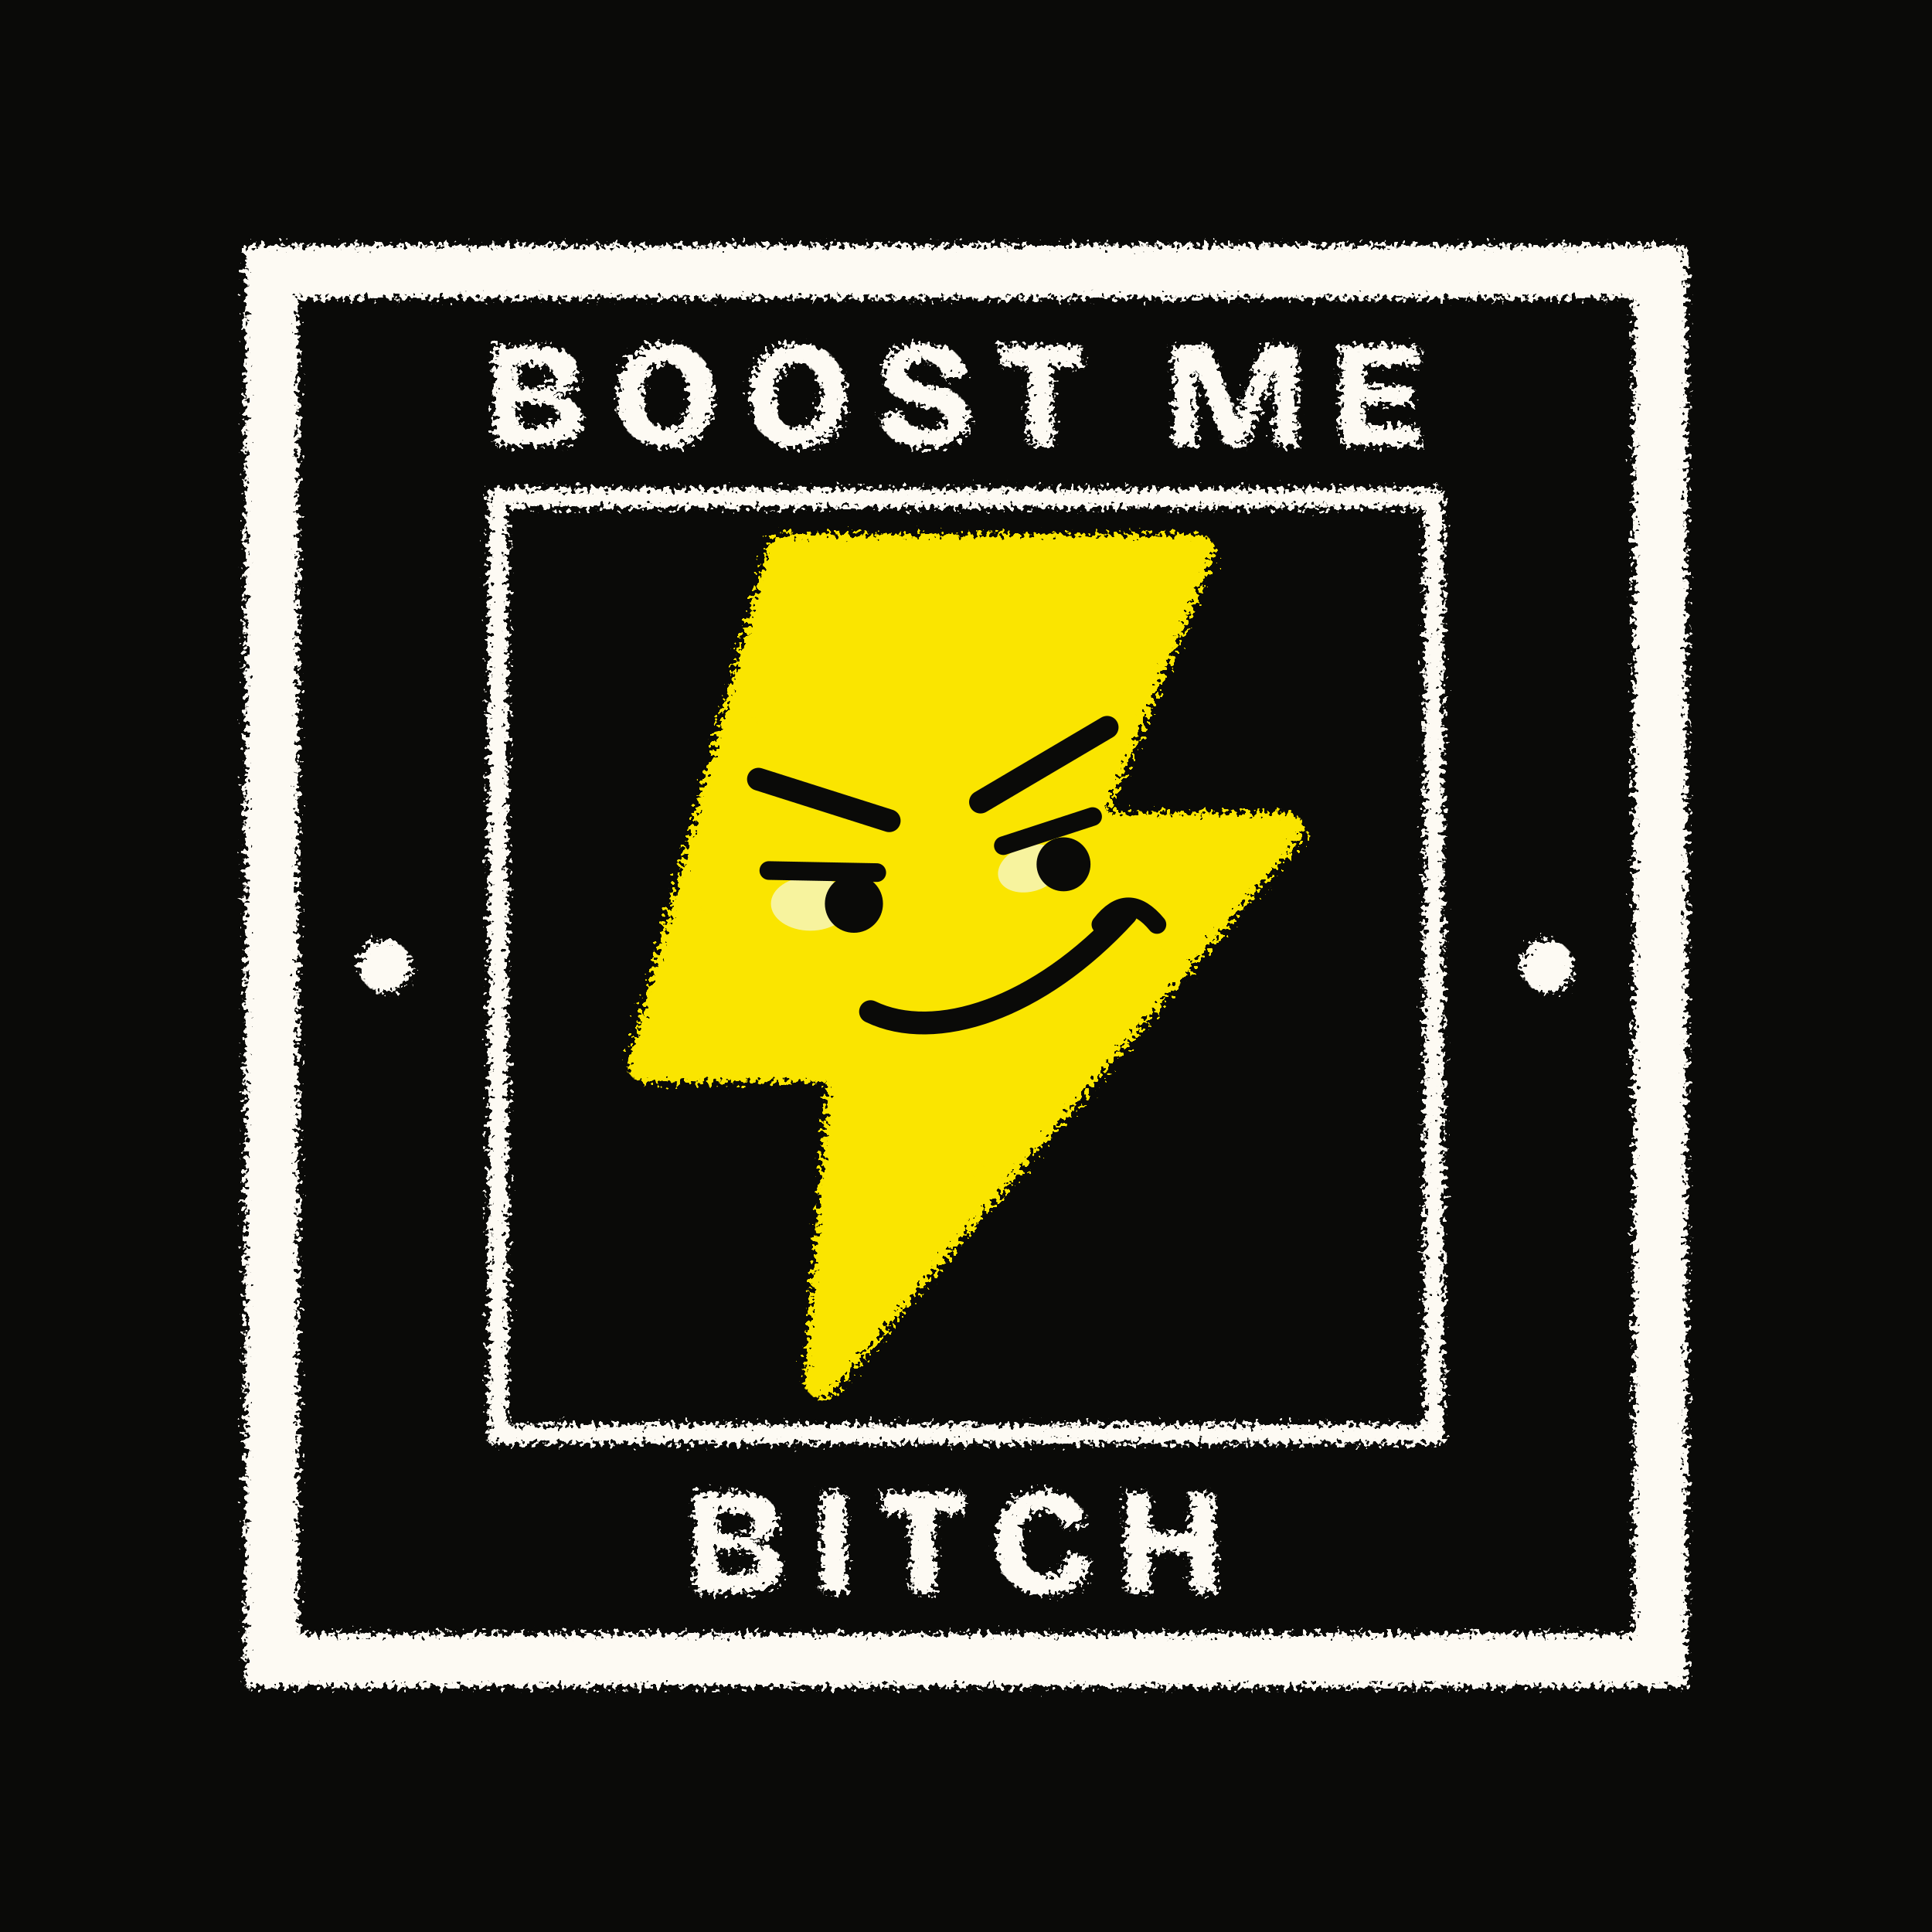
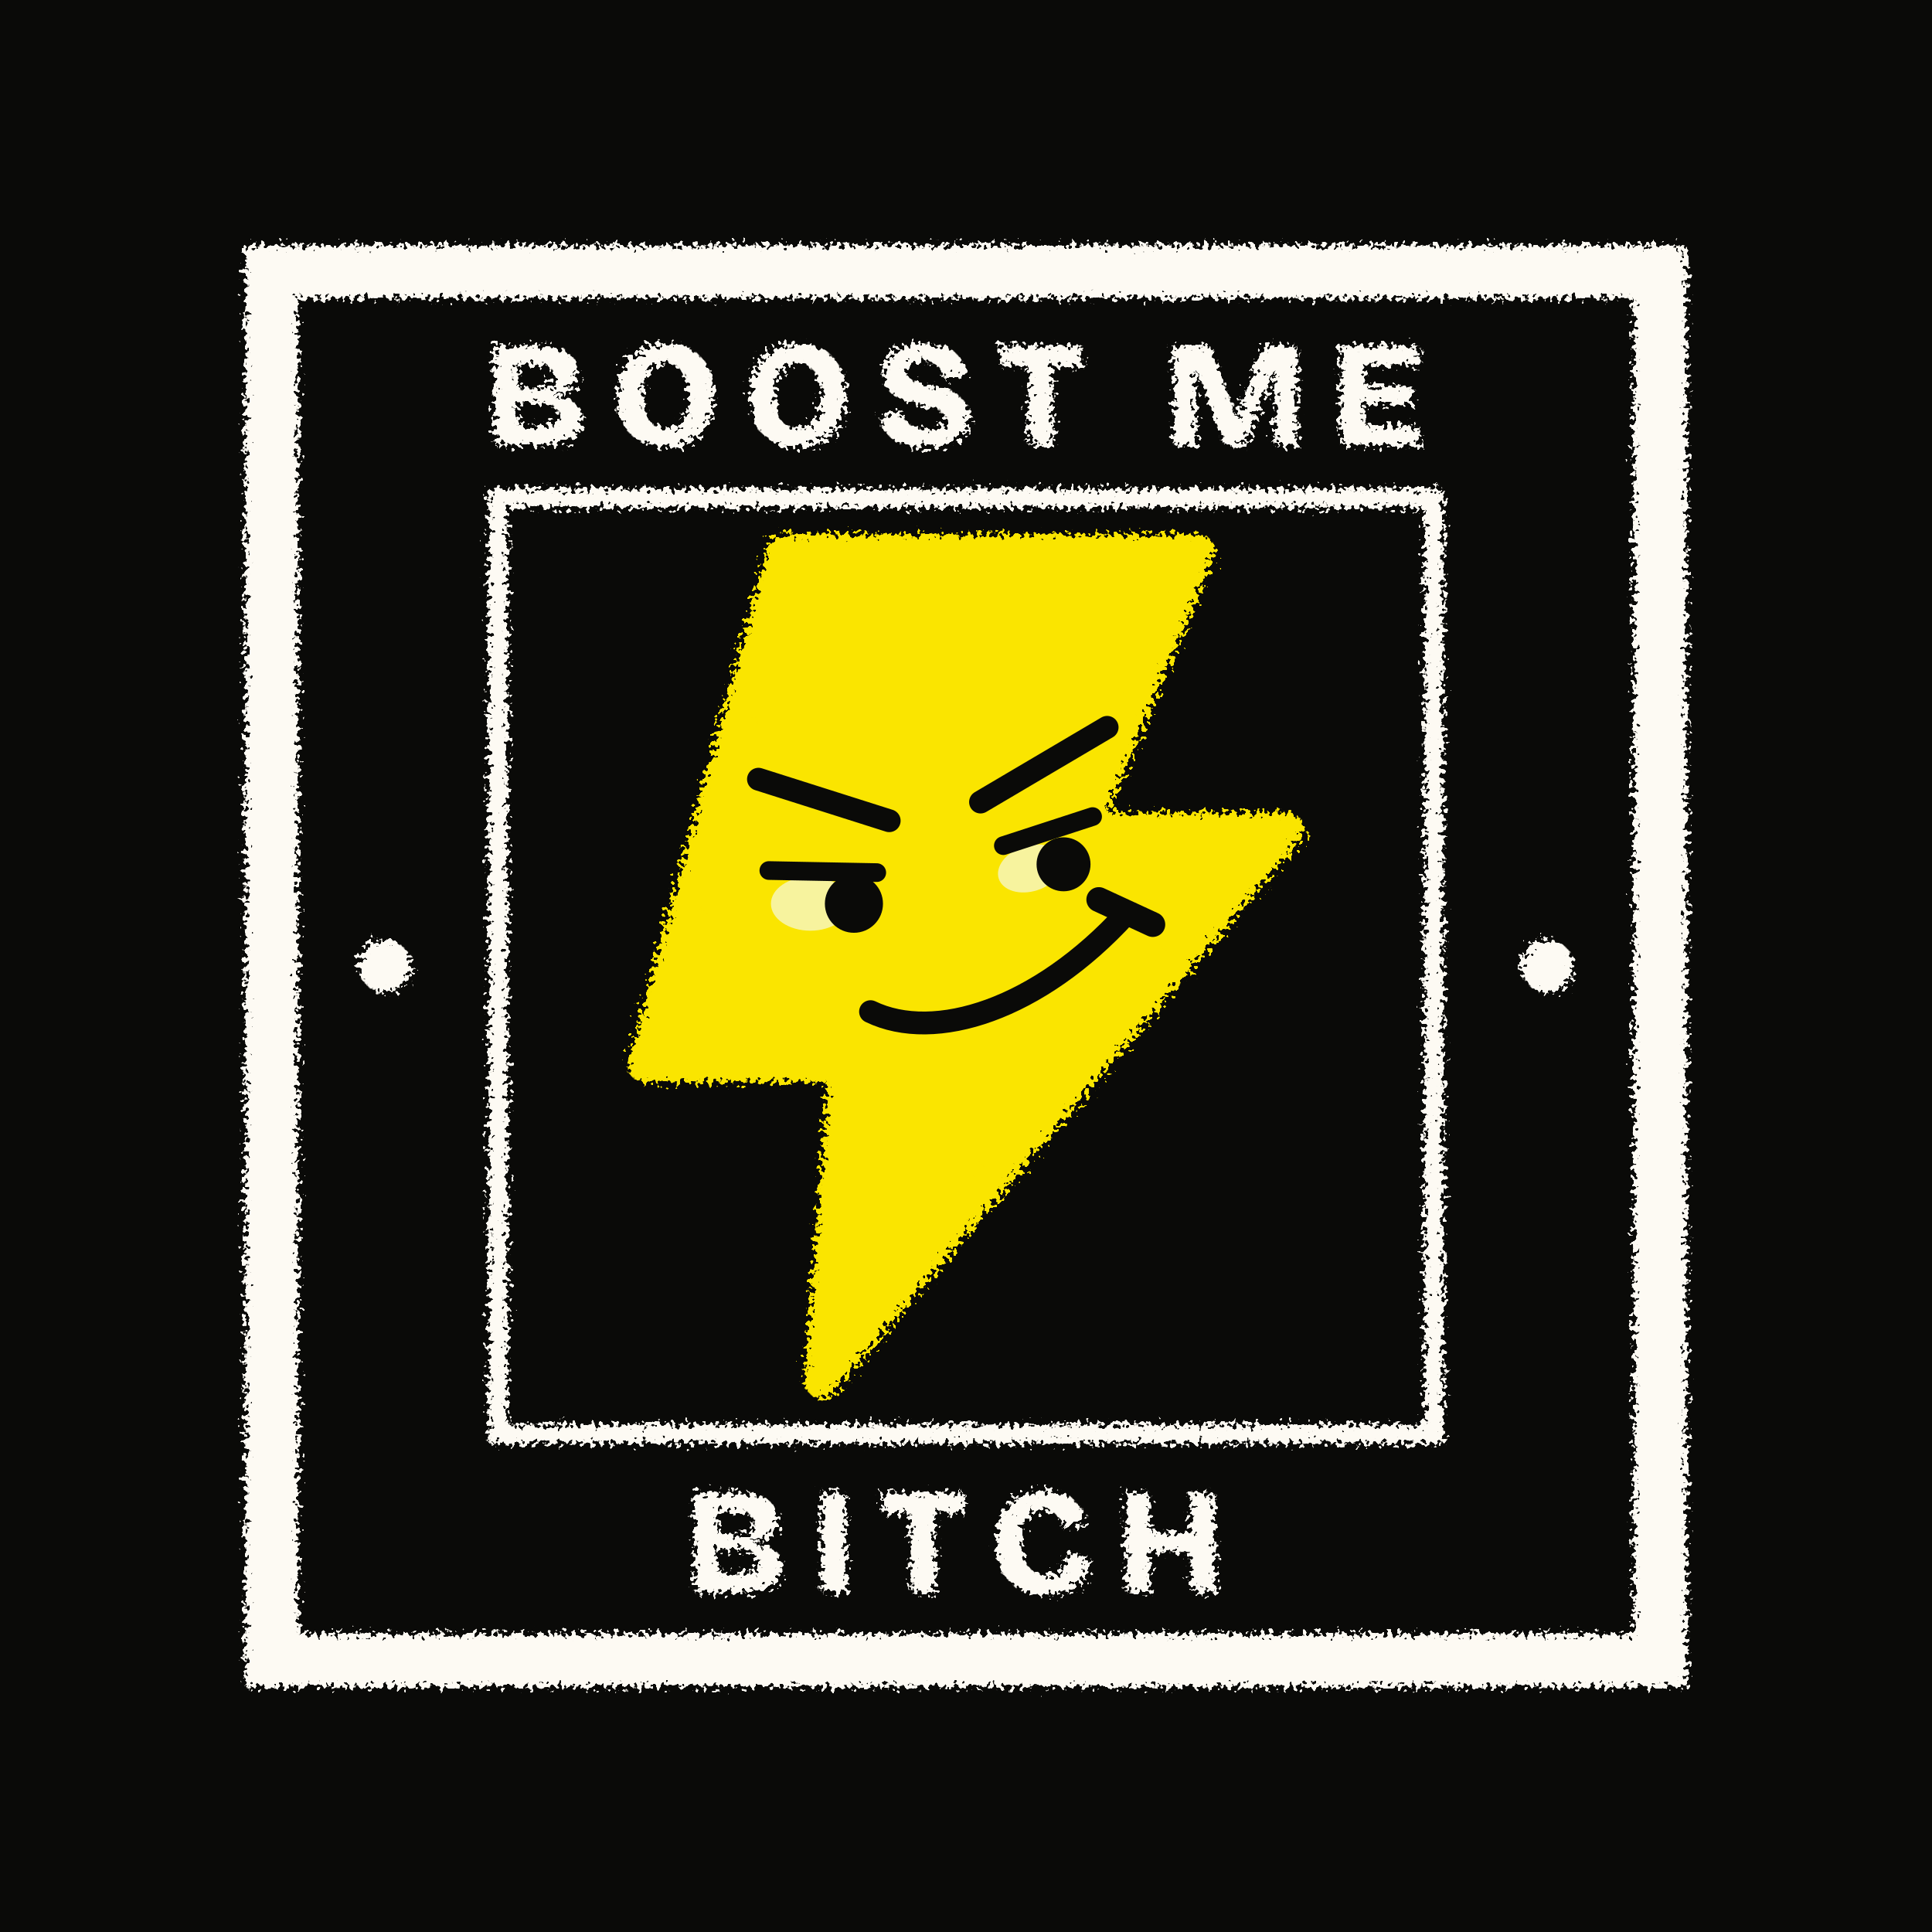
<svg xmlns="http://www.w3.org/2000/svg" viewBox="0 0 512 512" role="img" aria-label="Boost Me Bitch">
  <rect width="512" height="512" fill="#0a0a08" />
  <defs>
    <filter id="r" x="-10%" y="-10%" width="120%" height="120%">
      <feTurbulence type="fractalNoise" baseFrequency="0.8" numOctaves="2" seed="7" />
      <feDisplacementMap in="SourceGraphic" scale="6" />
    </filter>
  </defs>
  <g filter="url(#r)">
    <rect x="72" y="72" width="368" height="368" fill="none" stroke="#fdfaf3" stroke-width="14" />
    <rect x="132" y="132" width="248" height="248" fill="none" stroke="#fdfaf3" stroke-width="5" />
    <path d="M130.98 118.0V91.6H142.38Q144.86 91.6 146.84 92.02Q148.82 92.44 150.22 93.3Q151.62 94.16 152.36 95.5Q153.1 96.84 153.1 98.68Q153.1 100.24 152.44 101.4Q151.78 102.56 150.38 103.28Q148.98 104.0 146.66 104.24V104.92Q150.5 105.16 152.34 106.76Q154.18 108.36 154.18 111.08Q154.18 113.4 152.94 114.92Q151.7 116.44 149.3 117.22Q146.9 118.0 143.38 118.0ZM137.14 112.88H143.14Q145.58 112.88 146.74 112.18Q147.9 111.48 147.9 109.96Q147.9 108.28 146.5 107.44Q145.1 106.6 142.22 106.6H137.14ZM137.14 102.68H141.34Q144.18 102.68 145.5 101.9Q146.82 101.12 146.82 99.56Q146.82 98.04 145.6 97.34Q144.38 96.64 141.9 96.64H137.14ZM176.3 118.56Q173.42 118.56 171.1 117.68Q168.78 116.8 167.12 115.08Q165.46 113.36 164.58 110.82Q163.7 108.28 163.7 104.92Q163.7 100.2 165.36 97.14Q167.02 94.08 169.94 92.56Q172.86 91.04 176.54 91.04Q179.38 91.04 181.7 91.92Q184.02 92.8 185.68 94.52Q187.34 96.24 188.24 98.82Q189.14 101.4 189.14 104.76Q189.14 108.24 188.2 110.82Q187.26 113.4 185.56 115.12Q183.86 116.84 181.5 117.7Q179.14 118.56 176.3 118.56ZM176.5 113.52Q178.46 113.52 179.8 112.54Q181.14 111.56 181.84 109.7Q182.54 107.84 182.54 105.16Q182.54 102.32 181.82 100.34Q181.1 98.36 179.72 97.34Q178.34 96.32 176.34 96.32Q174.42 96.32 173.08 97.3Q171.74 98.28 171.02 100.18Q170.3 102.08 170.3 104.84Q170.3 106.92 170.72 108.54Q171.14 110.16 171.9 111.26Q172.66 112.36 173.84 112.94Q175.02 113.52 176.5 113.52ZM211.3 118.56Q208.42 118.56 206.1 117.68Q203.78 116.8 202.12 115.08Q200.46 113.36 199.58 110.82Q198.7 108.28 198.7 104.92Q198.7 100.2 200.36 97.14Q202.02 94.08 204.94 92.56Q207.86 91.04 211.54 91.04Q214.38 91.04 216.7 91.92Q219.02 92.8 220.68 94.52Q222.34 96.24 223.24 98.82Q224.14 101.4 224.14 104.76Q224.14 108.24 223.2 110.82Q222.26 113.4 220.56 115.12Q218.86 116.84 216.5 117.7Q214.14 118.56 211.3 118.56ZM211.5 113.52Q213.46 113.52 214.8 112.54Q216.14 111.56 216.84 109.7Q217.54 107.84 217.54 105.16Q217.54 102.32 216.82 100.34Q216.1 98.36 214.72 97.34Q213.34 96.32 211.34 96.32Q209.42 96.32 208.08 97.3Q206.74 98.28 206.02 100.18Q205.3 102.08 205.3 104.84Q205.3 106.92 205.72 108.54Q206.14 110.16 206.9 111.26Q207.66 112.36 208.84 112.94Q210.02 113.52 211.5 113.52ZM245.14 118.56Q242.58 118.56 240.5 118.08Q238.42 117.6 236.9 116.62Q235.38 115.64 234.5 114.12Q233.62 112.6 233.46 110.6L239.1 108.72Q239.22 110.4 240.06 111.52Q240.9 112.64 242.32 113.18Q243.74 113.72 245.5 113.72Q247.18 113.72 248.32 113.3Q249.46 112.88 250.04 112.22Q250.62 111.56 250.62 110.8Q250.62 109.92 249.86 109.34Q249.1 108.76 247.78 108.34Q246.46 107.92 244.7 107.52Q242.7 107.04 240.78 106.48Q238.86 105.92 237.3 105.02Q235.74 104.12 234.84 102.7Q233.94 101.28 233.94 99.12Q233.94 96.68 235.18 94.88Q236.42 93.08 238.82 92.06Q241.22 91.04 244.74 91.04Q248.22 91.04 250.66 92.04Q253.1 93.04 254.42 94.82Q255.74 96.6 255.86 98.96L250.1 100.6Q250.1 99.44 249.72 98.56Q249.34 97.68 248.66 97.1Q247.98 96.52 246.98 96.22Q245.98 95.92 244.7 95.92Q243.18 95.92 242.12 96.28Q241.06 96.64 240.54 97.22Q240.02 97.8 240.02 98.56Q240.02 99.52 240.84 100.14Q241.66 100.76 243.08 101.18Q244.5 101.6 246.22 102.0Q247.94 102.36 249.78 102.9Q251.62 103.44 253.22 104.32Q254.82 105.2 255.8 106.7Q256.78 108.2 256.78 110.48Q256.78 112.92 255.48 114.74Q254.18 116.56 251.58 117.56Q248.98 118.56 245.14 118.56ZM272.54 118.0V96.96H264.86V91.6H286.78V96.96H279.02V118.0ZM311.06 118.0V91.6H320.7L327.58 110.6H327.78L334.5 91.6H343.7V118.0H337.62L337.98 98.16H337.54L329.9 118.0H324.62L317.14 98.16H316.7L317.06 118.0ZM355.26 118.0V91.6H376.1V96.76H361.74V102.36H374.18V107.04H361.74V112.8H376.22V118.0Z" fill="#fdfaf3" />
    <path d="M183.98 422.0V395.6H195.38Q197.86 395.6 199.84 396.02Q201.82 396.44 203.22 397.3Q204.62 398.16 205.36 399.5Q206.1 400.84 206.1 402.68Q206.1 404.24 205.44 405.4Q204.78 406.56 203.38 407.28Q201.98 408.0 199.66 408.24V408.92Q203.5 409.16 205.34 410.76Q207.18 412.36 207.18 415.08Q207.18 417.4 205.94 418.92Q204.7 420.44 202.3 421.22Q199.9 422.0 196.38 422.0ZM190.14 416.88H196.14Q198.58 416.88 199.74 416.18Q200.9 415.48 200.9 413.96Q200.9 412.28 199.5 411.44Q198.1 410.6 195.22 410.6H190.14ZM190.14 406.68H194.34Q197.18 406.68 198.5 405.9Q199.82 405.12 199.82 403.56Q199.82 402.04 198.6 401.34Q197.38 400.64 194.9 400.64H190.14ZM217.66 422.0V395.6H224.22V422.0ZM241.34 422.0V400.96H233.66V395.6H255.58V400.96H247.82V422.0ZM277.34 422.56Q274.22 422.56 271.74 421.72Q269.26 420.88 267.52 419.16Q265.78 417.44 264.88 414.94Q263.98 412.44 263.98 409.08Q263.98 405.64 264.9 403.04Q265.82 400.44 267.56 398.64Q269.3 396.84 271.66 395.94Q274.02 395.04 276.9 395.04Q279.18 395.04 281.08 395.6Q282.98 396.16 284.38 397.26Q285.78 398.36 286.56 399.9Q287.34 401.44 287.38 403.4L281.42 405.04Q281.42 403.4 280.72 402.36Q280.02 401.32 278.96 400.78Q277.9 400.24 276.66 400.24Q275.66 400.24 274.6 400.66Q273.54 401.08 272.66 402.06Q271.78 403.04 271.26 404.64Q270.74 406.24 270.74 408.64Q270.74 411.76 271.62 413.68Q272.5 415.6 274.06 416.5Q275.62 417.4 277.5 417.4Q279.58 417.4 280.72 416.5Q281.86 415.6 282.34 414.24Q282.82 412.88 282.86 411.48L288.46 412.36Q288.42 414.52 287.82 416.4Q287.22 418.28 285.92 419.66Q284.62 421.04 282.5 421.8Q280.38 422.56 277.34 422.56ZM315.54 422.0V411.28H304.78V422.0H298.34V395.6H304.78V406.08H315.54V395.6H321.98V422.0Z" fill="#fdfaf3" />
    <circle cx="102" cy="256" r="7" fill="#fdfaf3" />
    <circle cx="410" cy="256" r="7" fill="#fdfaf3" />
    <g transform="translate(256 256) scale(0.55) translate(-265 -259)">
      <path d="M177 59L377 59L321 193L420 193L195 459L207 307L110 307Z" fill="#fae500" stroke="#fae500" stroke-width="16" stroke-linejoin="round" />
    </g>
  </g>
  <g transform="translate(256 256) scale(0.55) translate(-265 -259)">
    <ellipse cx="190" cy="229" rx="19" ry="13" fill="#f7f39e" />
    <ellipse cx="296" cy="212" rx="16" ry="11" transform="rotate(-18 296 212)" fill="#f7f39e" />
    <circle cx="211" cy="229" r="14" fill="#0a0a08" />
    <circle cx="312" cy="210" r="13" fill="#0a0a08" />
    <path d="M170 213L222 214M283 201L326 187" stroke="#0a0a08" stroke-width="9" stroke-linecap="round" />
    <path d="M165 169L228 189M272 180L333 144" stroke="#0a0a08" stroke-width="11" stroke-linecap="round" />
    <path d="M219 281C250 296 300 280 342 234" fill="none" stroke="#0a0a08" stroke-width="11" stroke-linecap="round" />
-     <path d="M330 239Q343 222 357 239" fill="none" stroke="#0a0a08" stroke-width="9" stroke-linecap="round" />
+     <path d="M329 227L355 239" fill="none" stroke="#0a0a08" stroke-width="12" stroke-linecap="round" />
  </g>
</svg>
